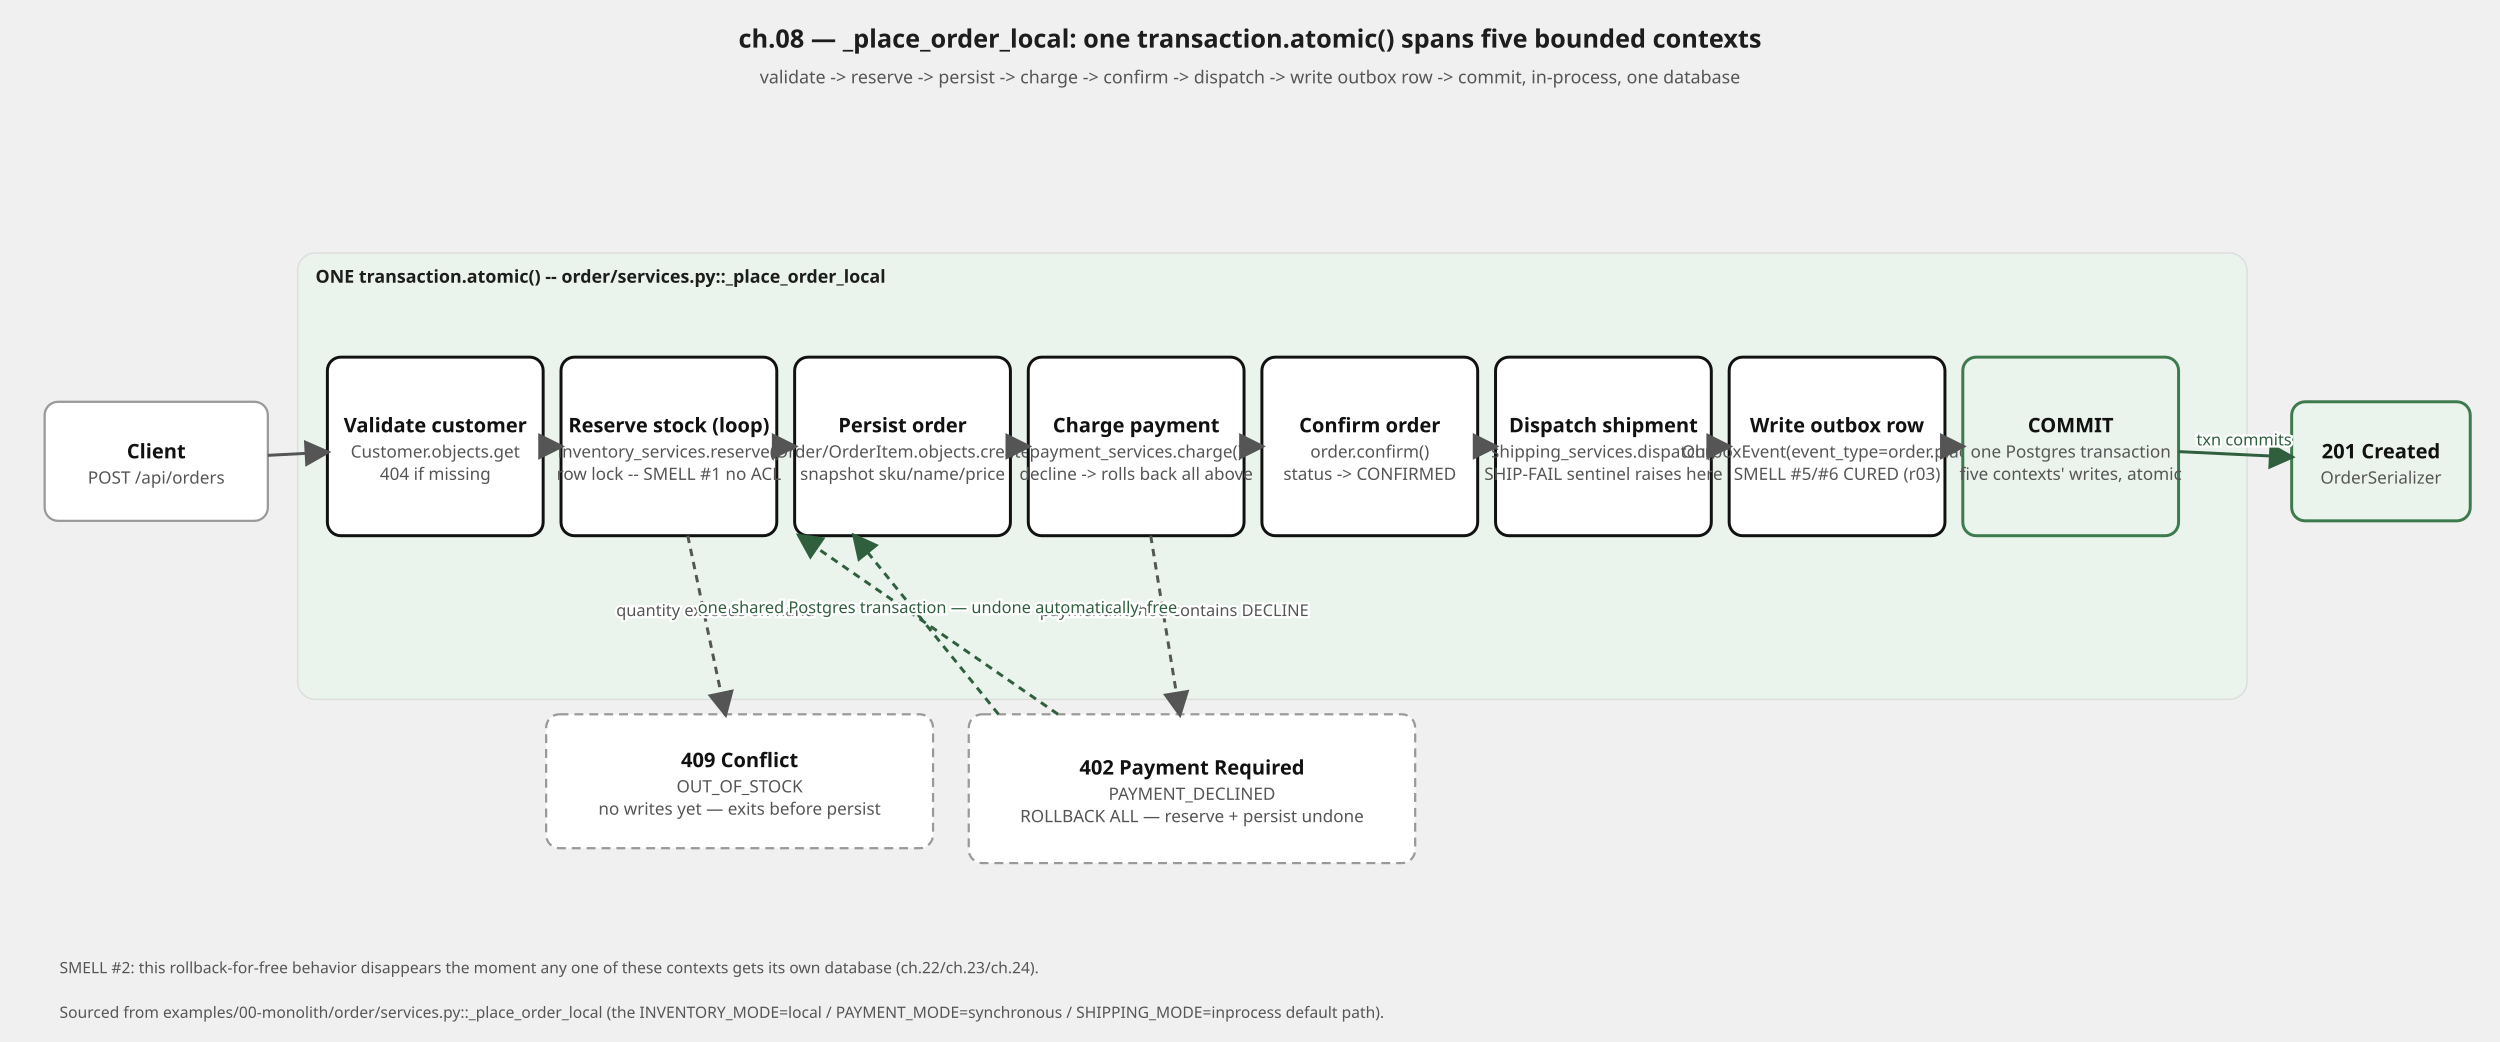
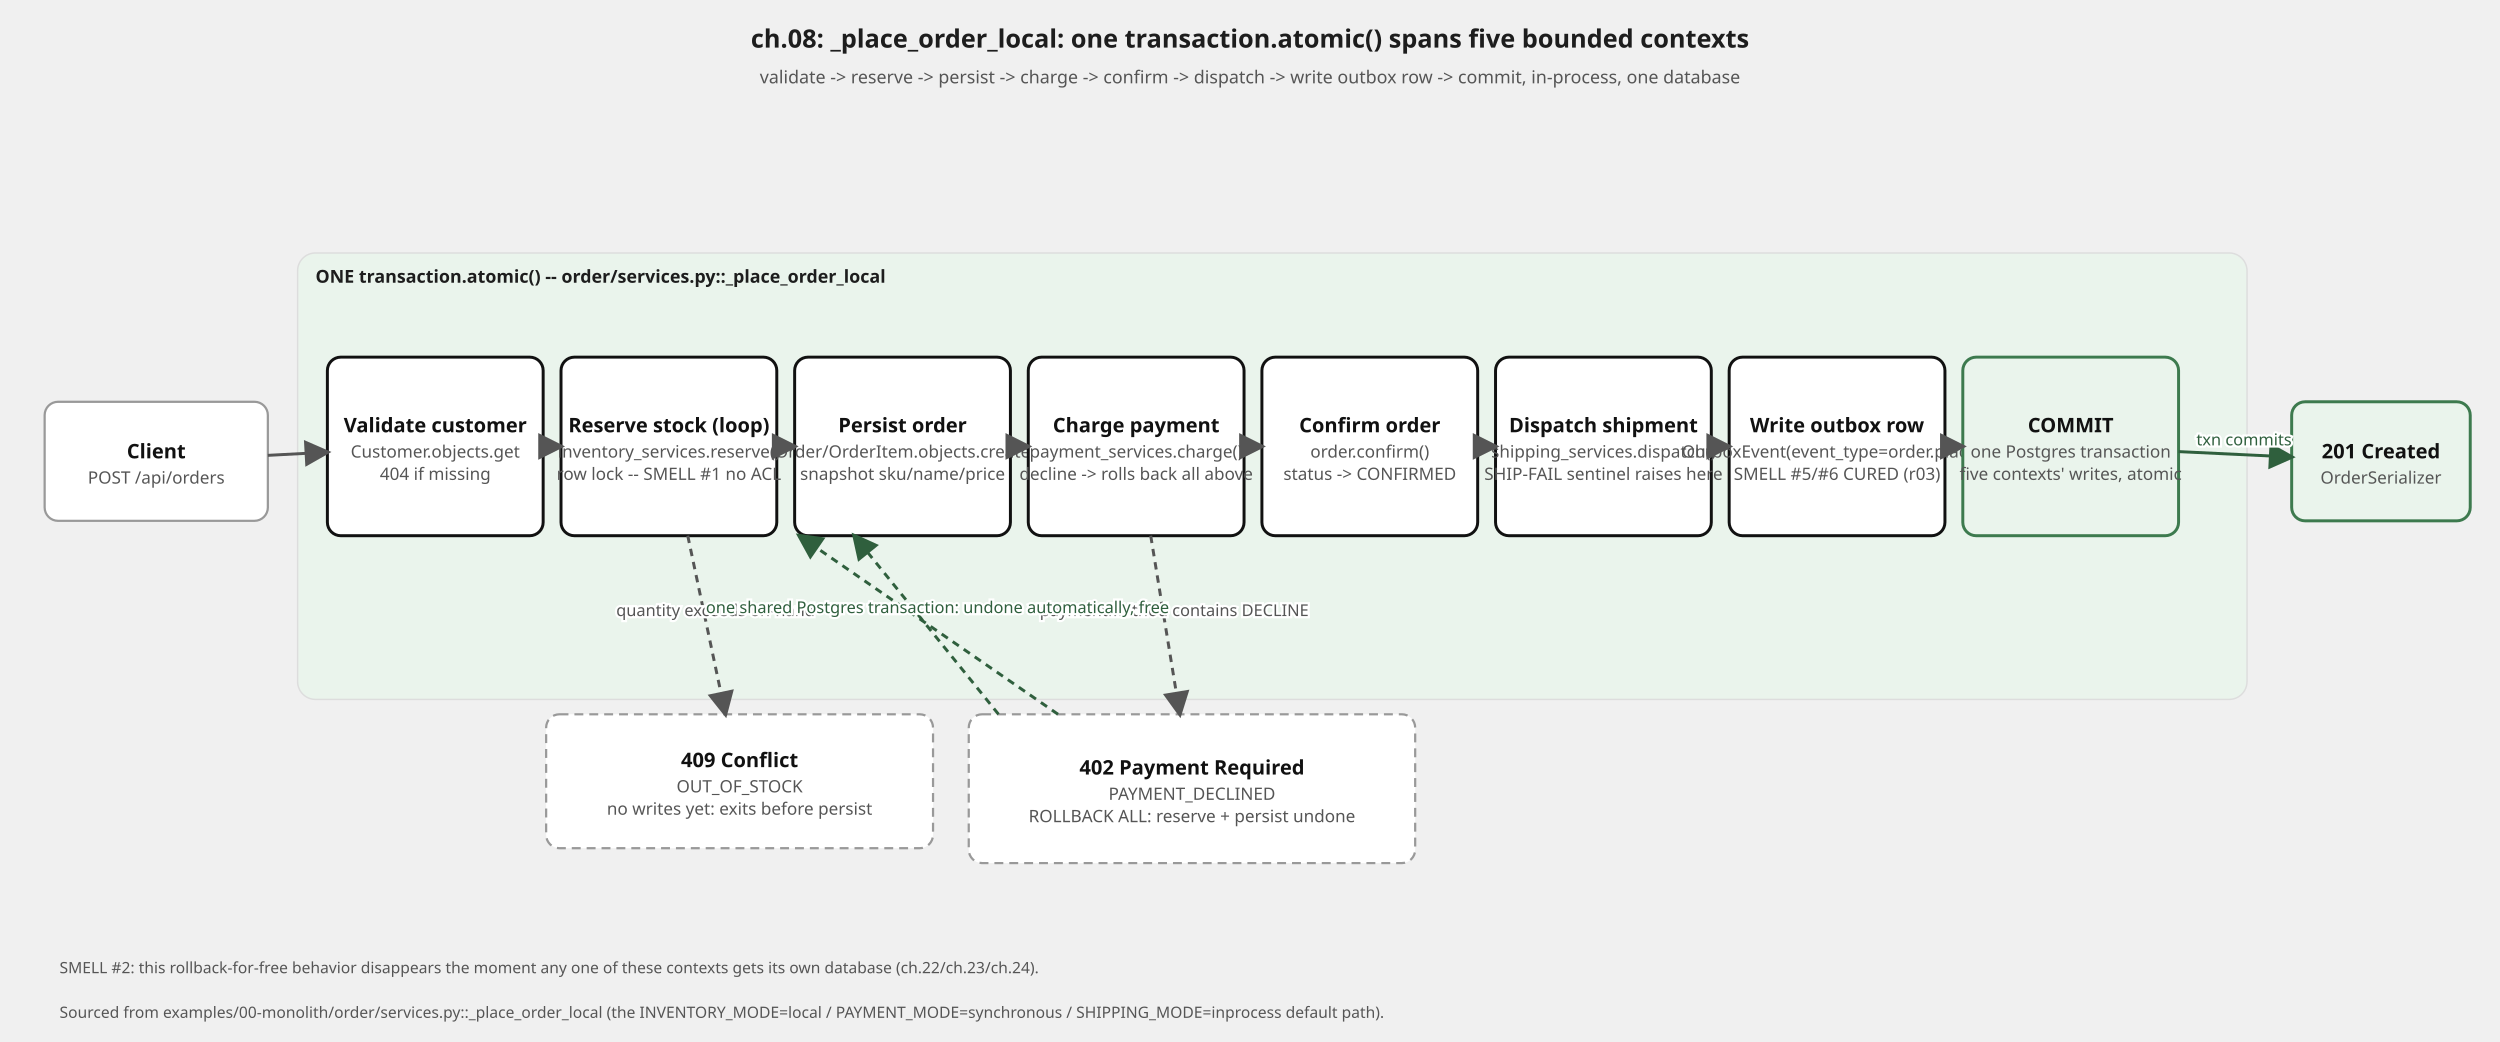
<svg xmlns="http://www.w3.org/2000/svg" viewBox="0 0 1680 700" font-family="'Red Hat Text', system-ui, sans-serif" role="img">
  <defs>
    <marker id="a" viewBox="0 0 10 10" refX="8.5" refY="5" markerWidth="9" markerHeight="9" orient="auto-start-reverse">
      <path d="M0,0 L10,5 L0,10 z" fill="#555" />
    </marker>
    <marker id="am" viewBox="0 0 10 10" refX="8.5" refY="5" markerWidth="9" markerHeight="9" orient="auto-start-reverse">
      <path d="M0,0 L10,5 L0,10 z" fill="#2f5f3d" />
    </marker>
  </defs>
  <rect x="200" y="170" width="1310" height="300" rx="12" fill="#eaf4ec" stroke="#ddd" />
  <text x="212" y="190" font-size="12" font-weight="700" fill="#1d1d1d">ONE transaction.atomic() -- order/services.py::_place_order_local</text>
  <rect x="30" y="270" width="150" height="80" rx="9" fill="#ffffff" stroke="#999999" stroke-width="1.5" />
  <text x="105.0" y="308.0" font-size="13.5" font-weight="700" fill="#111111" text-anchor="middle">Client</text>
  <text x="105.0" y="325.0" font-size="11.5" fill="#555555" text-anchor="middle">POST /api/orders</text>
  <rect x="220" y="240" width="145" height="120" rx="9" fill="#ffffff" stroke="#111111" stroke-width="2" />
  <text x="292.5" y="290.5" font-size="13.5" font-weight="700" fill="#111111" text-anchor="middle">Validate customer</text>
  <text x="292.5" y="307.5" font-size="11.5" fill="#555555" text-anchor="middle">Customer.objects.get</text>
  <text x="292.5" y="322.5" font-size="11.5" fill="#555555" text-anchor="middle">404 if missing</text>
  <rect x="377" y="240" width="145" height="120" rx="9" fill="#ffffff" stroke="#111111" stroke-width="2" />
  <text x="449.5" y="290.5" font-size="13.5" font-weight="700" fill="#111111" text-anchor="middle">Reserve stock (loop)</text>
  <text x="449.5" y="307.5" font-size="11.5" fill="#555555" text-anchor="middle">inventory_services.reserve()</text>
  <text x="449.5" y="322.5" font-size="11.5" fill="#555555" text-anchor="middle">row lock -- SMELL #1 no ACL</text>
  <rect x="534" y="240" width="145" height="120" rx="9" fill="#ffffff" stroke="#111111" stroke-width="2" />
  <text x="606.5" y="290.5" font-size="13.5" font-weight="700" fill="#111111" text-anchor="middle">Persist order</text>
  <text x="606.5" y="307.5" font-size="11.5" fill="#555555" text-anchor="middle">Order/OrderItem.objects.create</text>
  <text x="606.5" y="322.5" font-size="11.5" fill="#555555" text-anchor="middle">snapshot sku/name/price</text>
  <rect x="691" y="240" width="145" height="120" rx="9" fill="#ffffff" stroke="#111111" stroke-width="2" />
  <text x="763.5" y="290.5" font-size="13.5" font-weight="700" fill="#111111" text-anchor="middle">Charge payment</text>
  <text x="763.5" y="307.5" font-size="11.5" fill="#555555" text-anchor="middle">payment_services.charge()</text>
  <text x="763.5" y="322.5" font-size="11.5" fill="#555555" text-anchor="middle">decline -&gt; rolls back all above</text>
  <rect x="848" y="240" width="145" height="120" rx="9" fill="#ffffff" stroke="#111111" stroke-width="2" />
  <text x="920.5" y="290.5" font-size="13.5" font-weight="700" fill="#111111" text-anchor="middle">Confirm order</text>
  <text x="920.5" y="307.5" font-size="11.5" fill="#555555" text-anchor="middle">order.confirm()</text>
  <text x="920.5" y="322.5" font-size="11.5" fill="#555555" text-anchor="middle">status -&gt; CONFIRMED</text>
  <rect x="1005" y="240" width="145" height="120" rx="9" fill="#ffffff" stroke="#111111" stroke-width="2" />
  <text x="1077.5" y="290.5" font-size="13.5" font-weight="700" fill="#111111" text-anchor="middle">Dispatch shipment</text>
  <text x="1077.5" y="307.5" font-size="11.5" fill="#555555" text-anchor="middle">shipping_services.dispatch()</text>
  <text x="1077.5" y="322.5" font-size="11.5" fill="#555555" text-anchor="middle">SHIP-FAIL sentinel raises here</text>
  <rect x="1162" y="240" width="145" height="120" rx="9" fill="#ffffff" stroke="#111111" stroke-width="2" />
  <text x="1234.5" y="290.5" font-size="13.5" font-weight="700" fill="#111111" text-anchor="middle">Write outbox row</text>
  <text x="1234.5" y="307.5" font-size="11.5" fill="#555555" text-anchor="middle">OutboxEvent(event_type=order.placed)</text>
  <text x="1234.5" y="322.5" font-size="11.5" fill="#555555" text-anchor="middle">SMELL #5/#6 CURED (r03)</text>
  <rect x="1319" y="240" width="145" height="120" rx="9" fill="#eaf4ec" stroke="#3d7a4e" stroke-width="2" />
  <text x="1391.5" y="290.5" font-size="13.5" font-weight="700" fill="#111111" text-anchor="middle">COMMIT</text>
  <text x="1391.5" y="307.5" font-size="11.5" fill="#555555" text-anchor="middle">one Postgres transaction</text>
  <text x="1391.5" y="322.5" font-size="11.5" fill="#555555" text-anchor="middle">five contexts' writes, atomic</text>
  <rect x="1540" y="270" width="120" height="80" rx="9" fill="#eaf4ec" stroke="#3d7a4e" stroke-width="2" />
  <text x="1600.0" y="308.0" font-size="13.5" font-weight="700" fill="#111111" text-anchor="middle">201 Created</text>
  <text x="1600.0" y="325.0" font-size="11.5" fill="#555555" text-anchor="middle">OrderSerializer</text>
  <rect x="367" y="480" width="260" height="90" rx="9" fill="#ffffff" stroke="#999999" stroke-width="1.5" stroke-dasharray="6 4" />
  <text x="497.0" y="515.5" font-size="13.5" font-weight="700" fill="#111111" text-anchor="middle">409 Conflict</text>
  <text x="497.0" y="532.5" font-size="11.5" fill="#555555" text-anchor="middle">OUT_OF_STOCK</text>
-   <text x="497.0" y="547.5" font-size="11.5" fill="#555555" text-anchor="middle">no writes yet — exits before persist</text>
+   <text x="497.0" y="547.5" font-size="11.5" fill="#555555" text-anchor="middle">no writes yet: exits before persist</text>
  <rect x="651" y="480" width="300" height="100" rx="9" fill="#ffffff" stroke="#999999" stroke-width="1.5" stroke-dasharray="6 4" />
  <text x="801.0" y="520.5" font-size="13.5" font-weight="700" fill="#111111" text-anchor="middle">402 Payment Required</text>
  <text x="801.0" y="537.5" font-size="11.5" fill="#555555" text-anchor="middle">PAYMENT_DECLINED</text>
-   <text x="801.0" y="552.5" font-size="11.5" fill="#555555" text-anchor="middle">ROLLBACK ALL — reserve + persist undone</text>
+   <text x="801.0" y="552.5" font-size="11.5" fill="#555555" text-anchor="middle">ROLLBACK ALL: reserve + persist undone</text>
  <path d="M180.0,306.0 L220.0,303.867" fill="none" stroke="#555" stroke-width="2" marker-end="url(#a)" />
  <path d="M365.0,300.0 L377.0,300.0" fill="none" stroke="#555" stroke-width="2" marker-end="url(#a)" />
  <path d="M522.0,300.0 L534.0,300.0" fill="none" stroke="#555" stroke-width="2" marker-end="url(#a)" />
  <path d="M679.0,300.0 L691.0,300.0" fill="none" stroke="#555" stroke-width="2" marker-end="url(#a)" />
  <path d="M836.0,300.0 L848.0,300.0" fill="none" stroke="#555" stroke-width="2" marker-end="url(#a)" />
  <path d="M993.0,300.0 L1005.0,300.0" fill="none" stroke="#555" stroke-width="2" marker-end="url(#a)" />
  <path d="M1150.0,300.0 L1162.0,300.0" fill="none" stroke="#555" stroke-width="2" marker-end="url(#a)" />
  <path d="M1307.0,300.0 L1319.0,300.0" fill="none" stroke="#555" stroke-width="2" marker-end="url(#a)" />
  <path d="M1464.0,303.477 L1540.0,307.122" fill="none" stroke="#2f5f3d" stroke-width="2" marker-end="url(#am)" />
  <text x="1508.0" y="299.3" font-size="11" fill="#ffffff" stroke="#ffffff" stroke-width="3" paint-order="stroke" text-anchor="middle">txn commits</text>
  <text x="1508.0" y="299.3" font-size="11" fill="#2f5f3d" text-anchor="middle">txn commits</text>
  <path d="M462.167,360.0 L487.5,480.0" fill="none" stroke="#555" stroke-width="2" stroke-dasharray="5 4" marker-end="url(#a)" />
  <text x="480.833" y="414.0" font-size="11" fill="#ffffff" stroke="#ffffff" stroke-width="3" paint-order="stroke" text-anchor="middle">quantity exceeds on-hand</text>
  <text x="480.833" y="414.0" font-size="11" fill="#555" text-anchor="middle">quantity exceeds on-hand</text>
  <path d="M773.283,360.0 L792.848,480.0" fill="none" stroke="#555" stroke-width="2" stroke-dasharray="5 4" marker-end="url(#a)" />
  <text x="789.065" y="414.0" font-size="11" fill="#ffffff" stroke="#ffffff" stroke-width="3" paint-order="stroke" text-anchor="middle">paymentMethod contains DECLINE</text>
  <text x="789.065" y="414.0" font-size="11" fill="#555" text-anchor="middle">paymentMethod contains DECLINE</text>
  <path d="M671,480 L574,360" fill="none" stroke="#2f5f3d" stroke-width="2" stroke-dasharray="5 4" marker-end="url(#am)" />
  <path d="M711,480 L537,360" fill="none" stroke="#2f5f3d" stroke-width="2" stroke-dasharray="5 4" marker-end="url(#am)" />
-   <text x="630.0" y="412.0" font-size="11" fill="#ffffff" stroke="#ffffff" stroke-width="3" paint-order="stroke" text-anchor="middle">one shared Postgres transaction — undone automatically, free</text>
-   <text x="630.0" y="412.0" font-size="11" fill="#2f5f3d" text-anchor="middle">one shared Postgres transaction — undone automatically, free</text>
-   <text x="840.0" y="32" font-size="17" fill="#1d1d1d" text-anchor="middle" font-weight="700">ch.08 — _place_order_local: one transaction.atomic() spans five bounded contexts</text>
+   <text x="630.0" y="412.0" font-size="11" fill="#ffffff" stroke="#ffffff" stroke-width="3" paint-order="stroke" text-anchor="middle">one shared Postgres transaction: undone automatically, free</text>
+   <text x="630.0" y="412.0" font-size="11" fill="#2f5f3d" text-anchor="middle">one shared Postgres transaction: undone automatically, free</text>
+   <text x="840.0" y="32" font-size="17" fill="#1d1d1d" text-anchor="middle" font-weight="700">ch.08: _place_order_local: one transaction.atomic() spans five bounded contexts</text>
  <text x="840.0" y="56" font-size="12" fill="#555555" text-anchor="middle">validate -&gt; reserve -&gt; persist -&gt; charge -&gt; confirm -&gt; dispatch -&gt; write outbox row -&gt; commit, in-process, one database</text>
  <text x="40" y="654" font-size="10.5" fill="#555555" text-anchor="start">SMELL #2: this rollback-for-free behavior disappears the moment any one of these contexts gets its own database (ch.22/ch.23/ch.24).</text>
  <text x="40" y="684" font-size="10.5" fill="#555555" text-anchor="start">Sourced from examples/00-monolith/order/services.py::_place_order_local (the INVENTORY_MODE=local / PAYMENT_MODE=synchronous / SHIPPING_MODE=inprocess default path).</text>
</svg>
